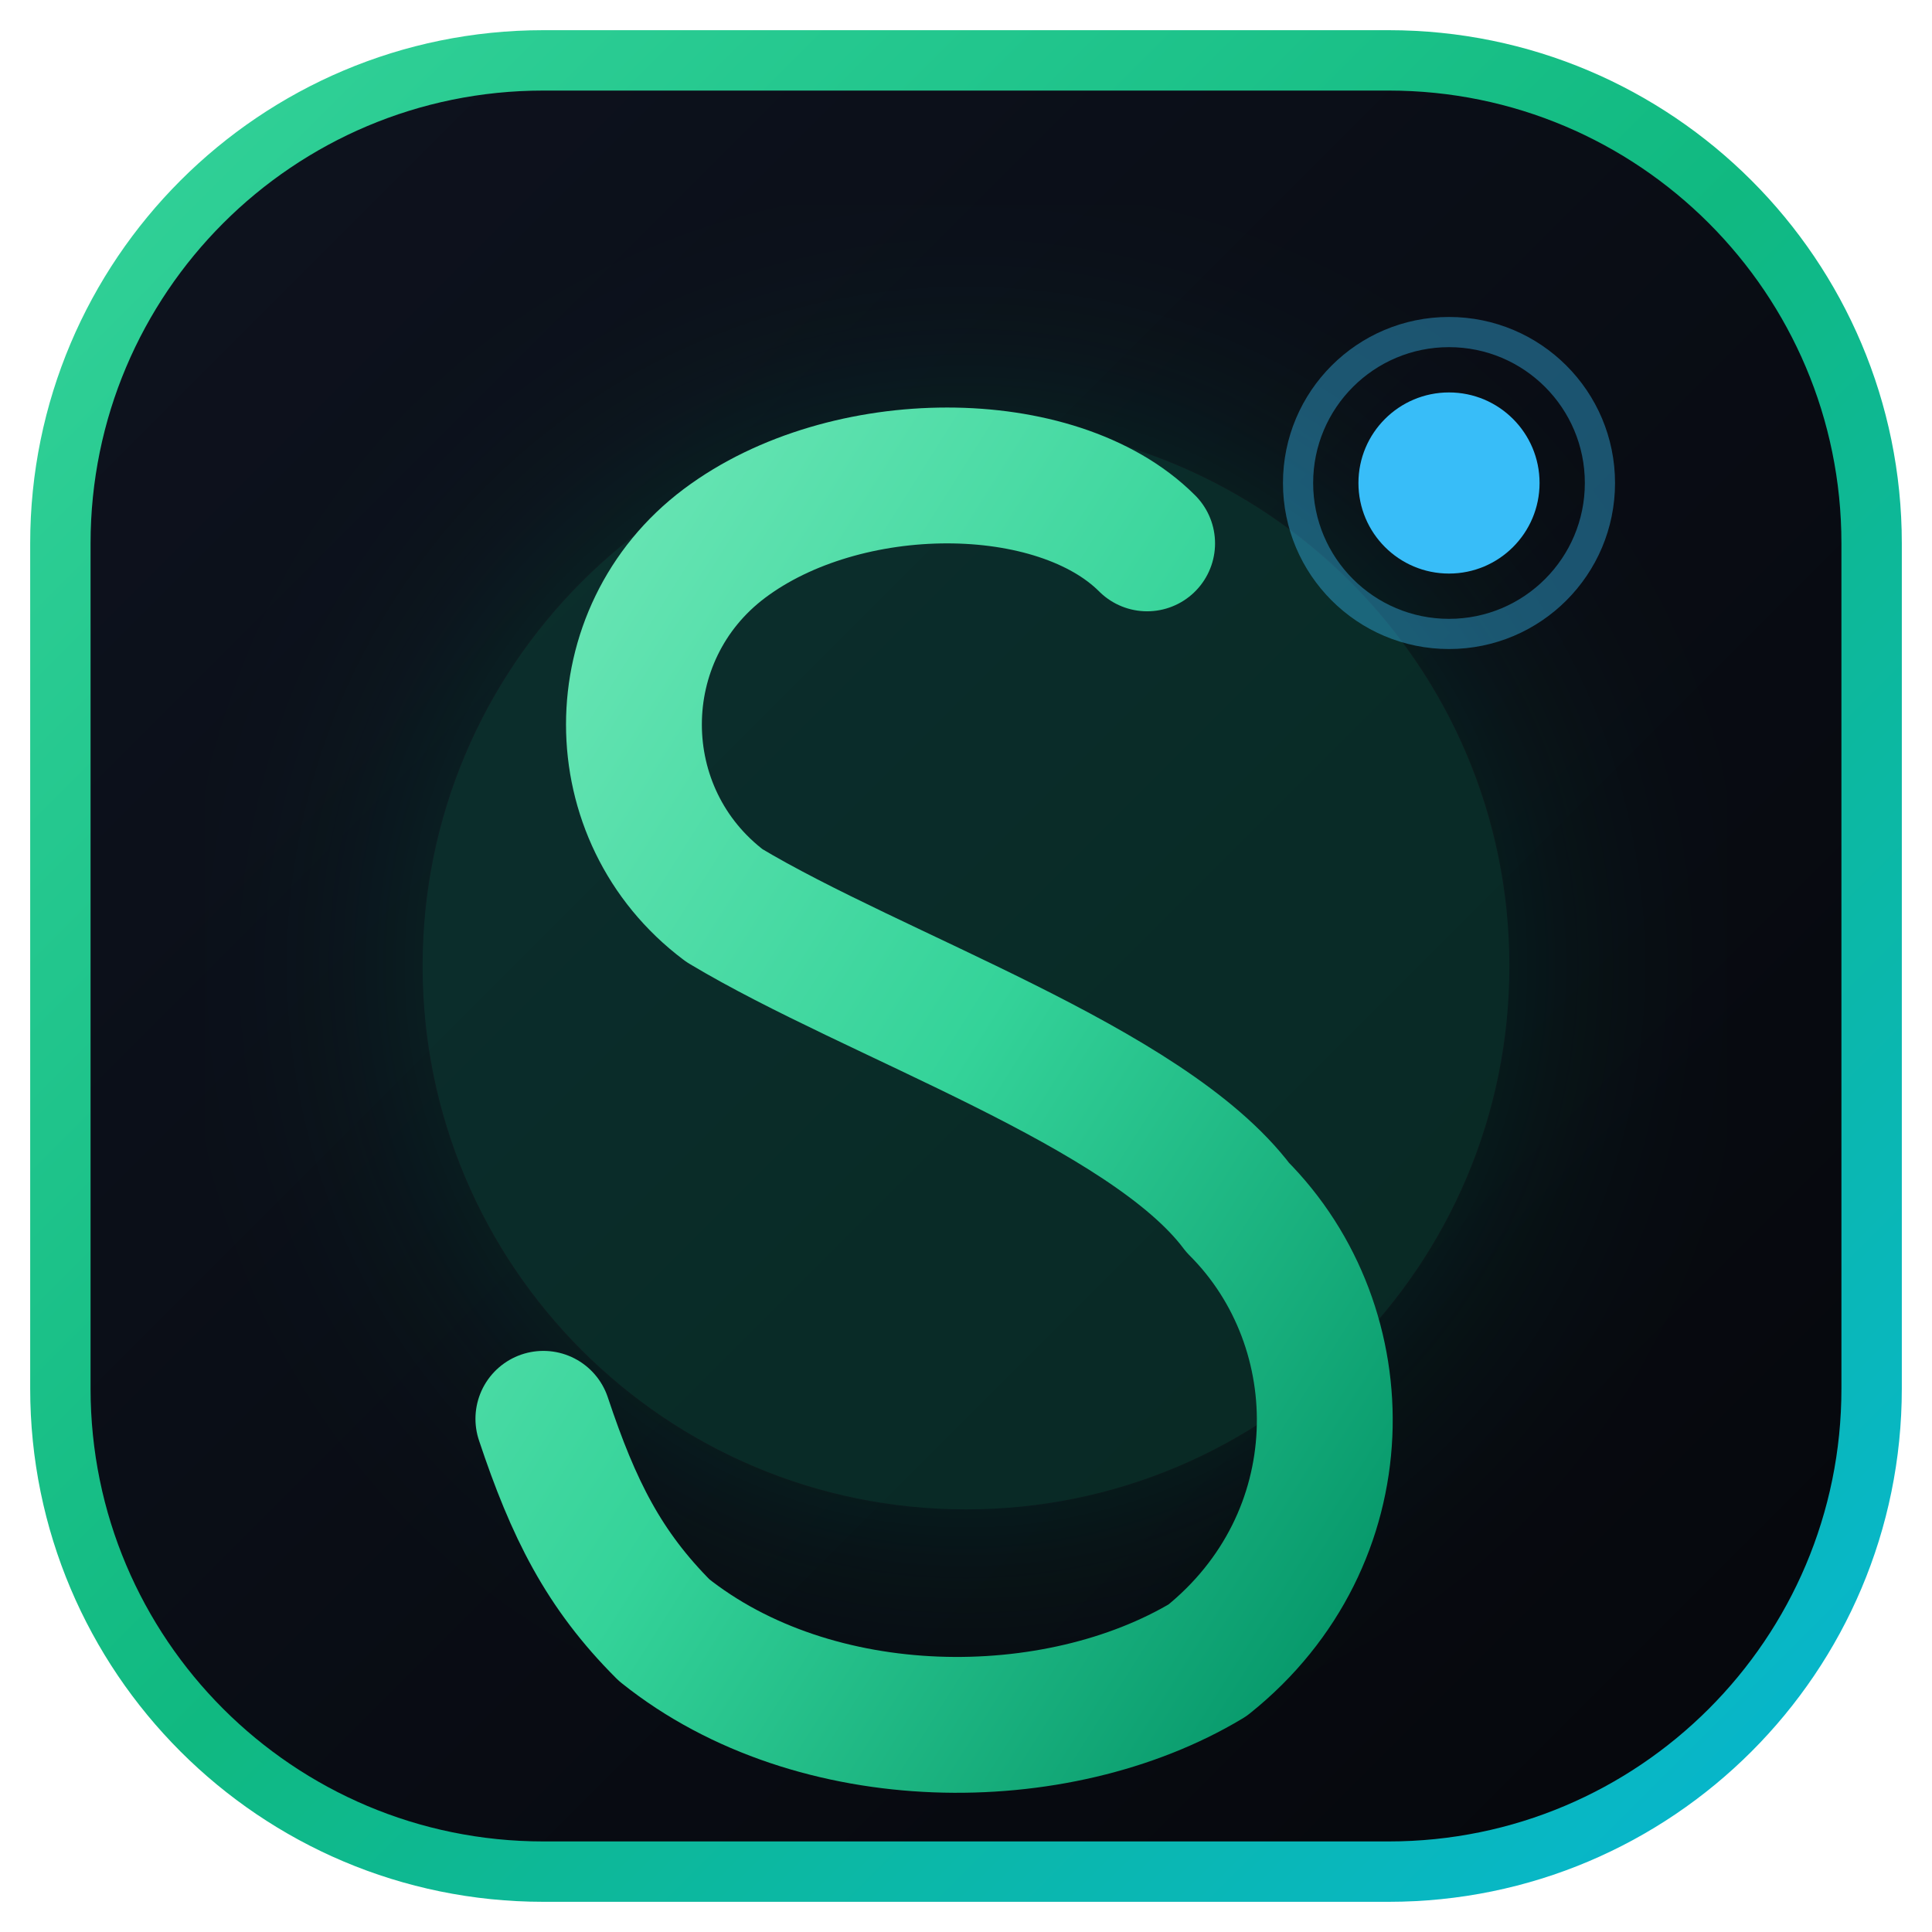
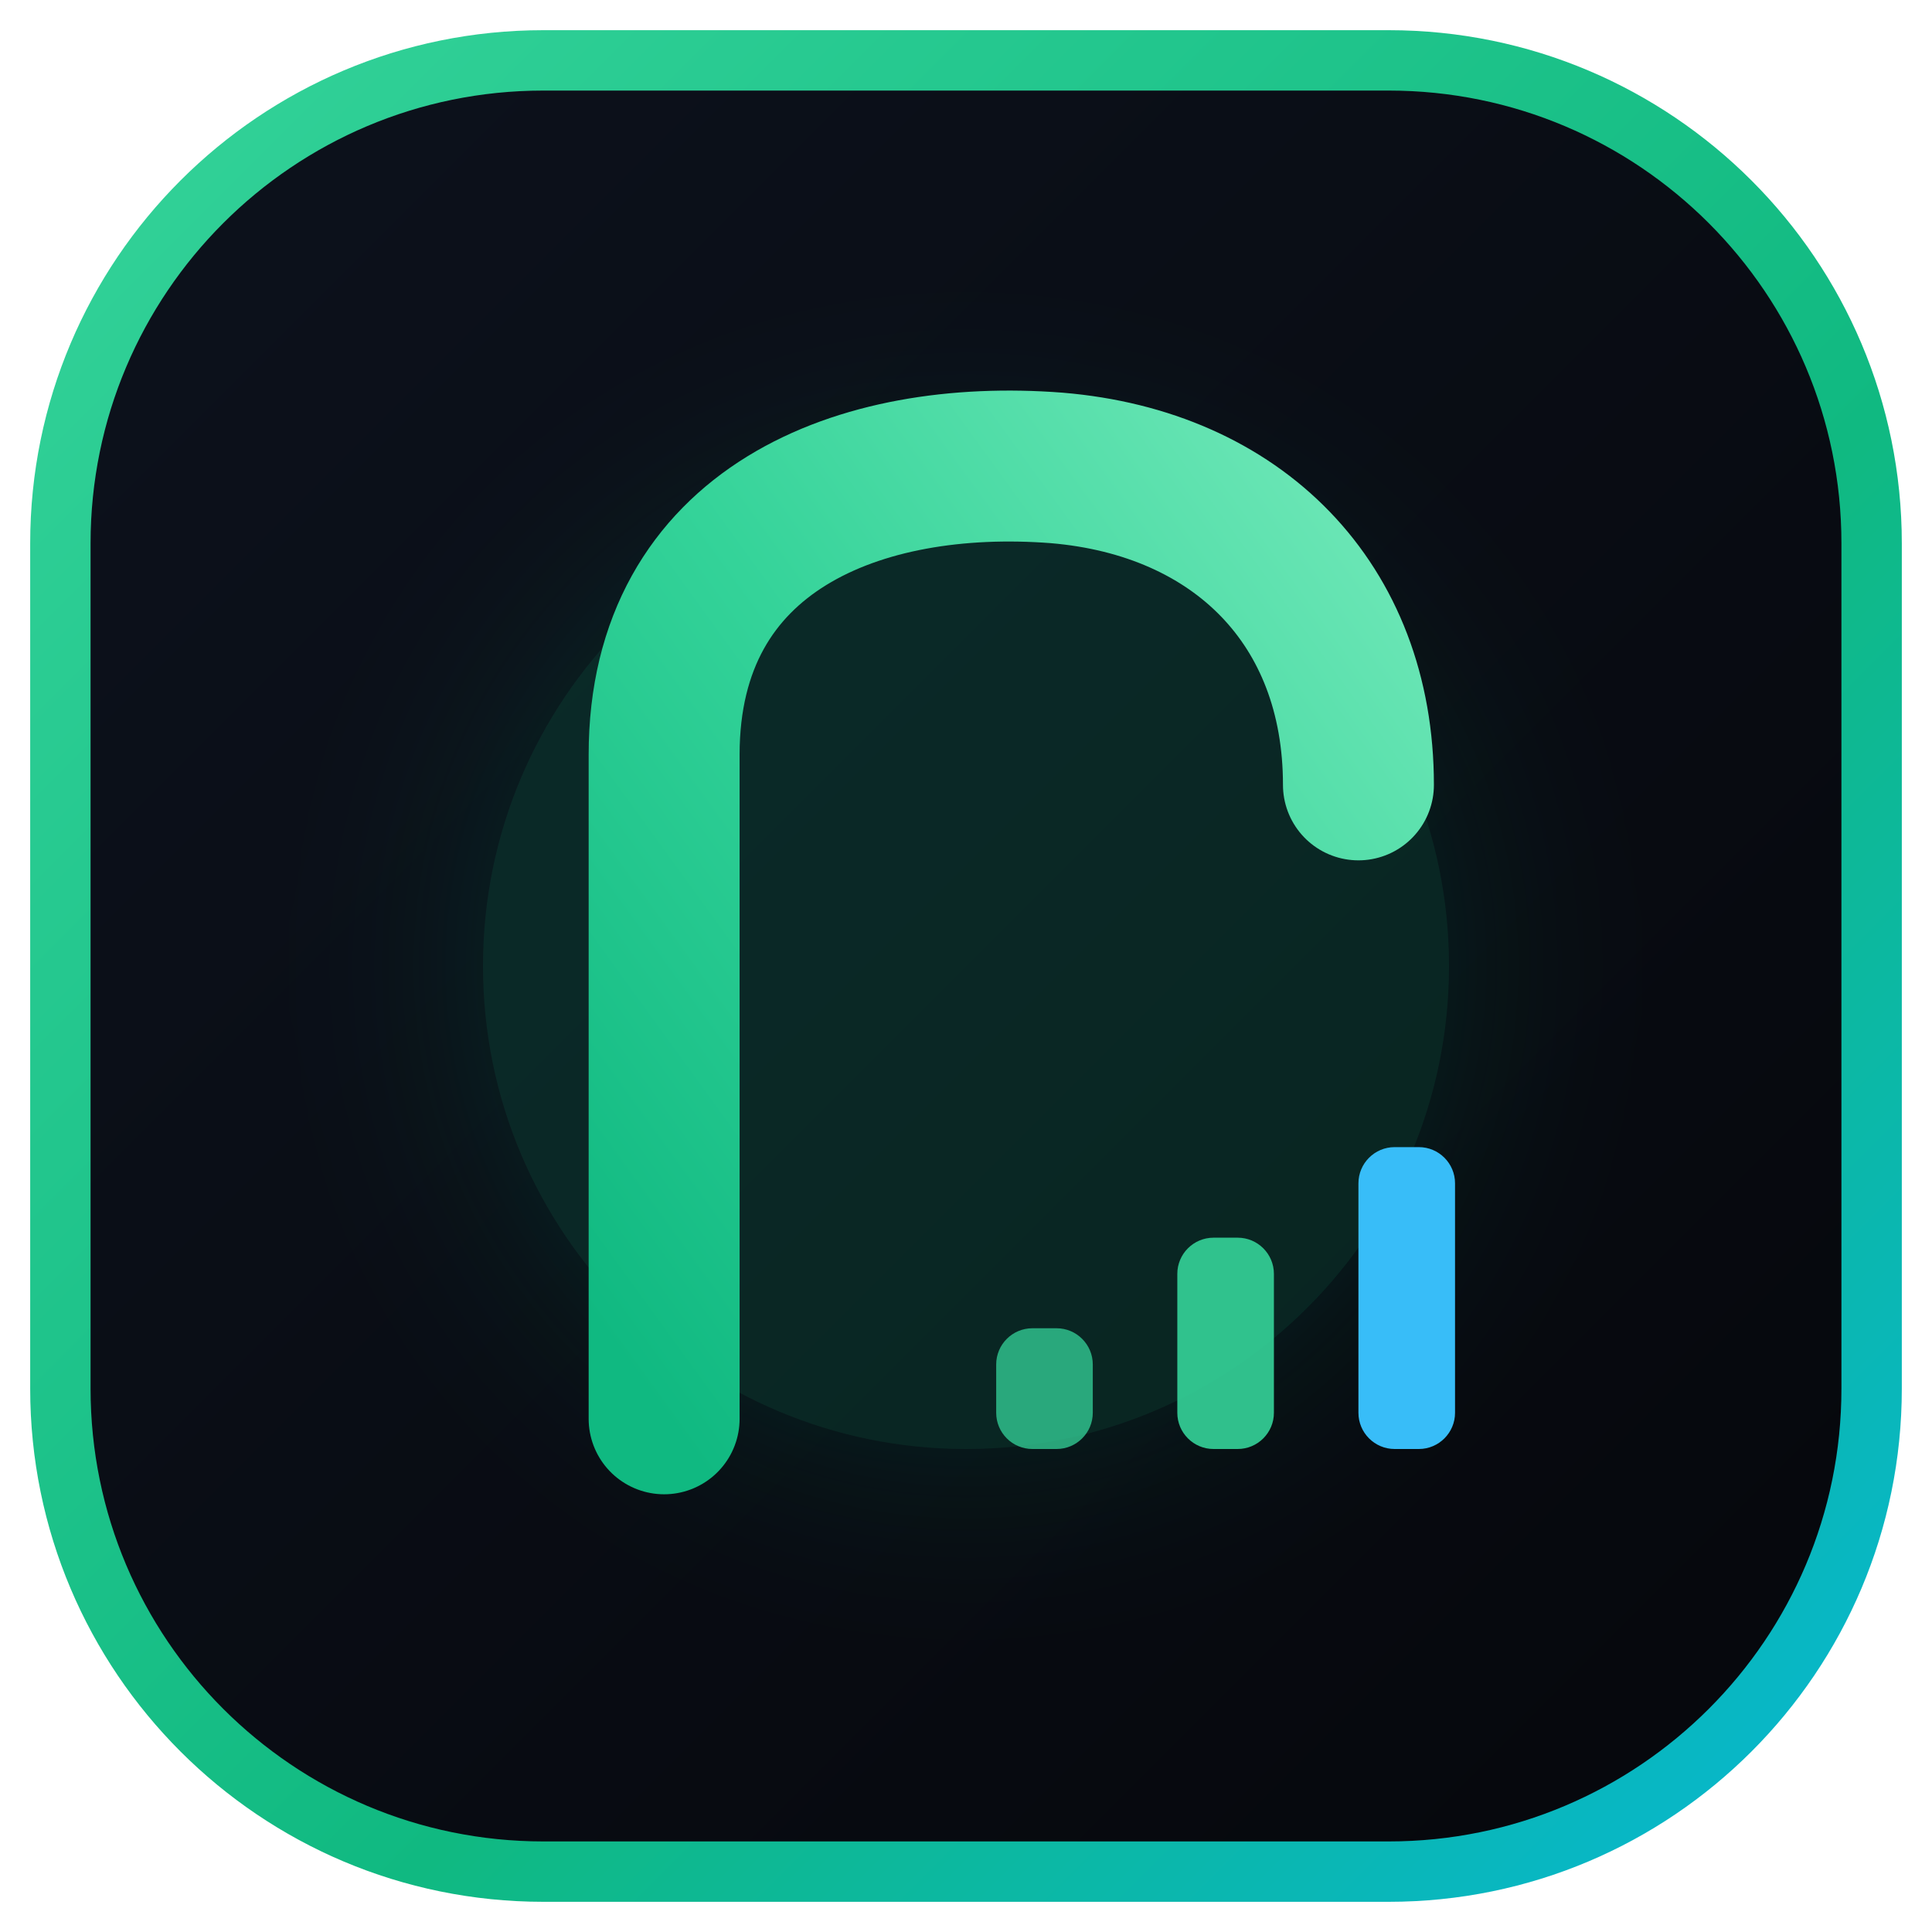
<svg xmlns="http://www.w3.org/2000/svg" viewBox="0 0 64 64" fill="none">
  <defs>
-     <linearGradient id="bg-grad" x1="0%" y1="0%" x2="100%" y2="100%">
-       <stop offset="0%" stop-color="#0E131F" />
+     <linearGradient id="fav-bg" x1="0%" y1="0%" x2="100%" y2="100%">
+       <stop offset="0%" stop-color="#0D121D" />
      <stop offset="100%" stop-color="#05070B" />
    </linearGradient>
-     <linearGradient id="border-grad" x1="0%" y1="0%" x2="100%" y2="100%">
+     <linearGradient id="fav-border" x1="0%" y1="0%" x2="100%" y2="100%">
      <stop offset="0%" stop-color="#34D399" />
-       <stop offset="50%" stop-color="#10B981" />
+       <stop offset="60%" stop-color="#10B981" />
      <stop offset="100%" stop-color="#06B6D4" />
    </linearGradient>
-     <linearGradient id="accent-grad" x1="0%" y1="0%" x2="100%" y2="100%">
-       <stop offset="0%" stop-color="#6EE7B7" />
+     <linearGradient id="hryvnia-stem" x1="0%" y1="100%" x2="100%" y2="0%">
+       <stop offset="0%" stop-color="#10B981" />
      <stop offset="50%" stop-color="#34D399" />
-       <stop offset="100%" stop-color="#059669" />
+       <stop offset="100%" stop-color="#6EE7B7" />
    </linearGradient>
-     <linearGradient id="bar-grad" x1="0%" y1="0%" x2="100%" y2="0%">
+     <linearGradient id="hryvnia-bars" x1="0%" y1="0%" x2="100%" y2="0%">
      <stop offset="0%" stop-color="#34D399" />
      <stop offset="100%" stop-color="#38BDF8" />
    </linearGradient>
-     <filter id="glow" x="-20%" y="-20%" width="140%" height="140%">
-       <feGaussianBlur stdDeviation="4" result="blur" />
+     <filter id="ambient-glow" x="-20%" y="-20%" width="140%" height="140%">
+       <feGaussianBlur stdDeviation="3.5" result="blur" />
      <feComposite in="SourceGraphic" in2="blur" operator="over" />
    </filter>
  </defs>
-   <rect x="2" y="2" width="60" height="60" rx="16" fill="url(#bg-grad)" stroke="url(#border-grad)" stroke-width="2" />
-   <circle cx="32" cy="32" r="18" fill="#10B981" opacity="0.18" filter="url(#glow)" />
-   <circle cx="48" cy="16" r="3" fill="#38BDF8" />
-   <circle cx="48" cy="16" r="5" stroke="#38BDF8" stroke-width="1" opacity="0.4" />
-   <g transform="translate(32, 33)">
-     <path d="M 6 -15 C 3 -18 -4 -18 -8 -15 C -12 -12 -12 -6 -8 -3 C -3 0 6 3 9 7 C 13 11 13 18 8 22 C 3 25 -5 25 -10 21 C -12 19 -13 17 -14 14" fill="none" stroke="url(#accent-grad)" stroke-width="4.5" stroke-linecap="round" stroke-linejoin="round" />
-     <line x1="-15" y1="-3" x2="15" y2="-3" stroke="url(#bar-grad)" stroke-width="3.5" stroke-linecap="round" />
-     <line x1="-15" y1="5" x2="15" y2="5" stroke="url(#bar-grad)" stroke-width="3.5" stroke-linecap="round" />
+   <rect x="2" y="2" width="60" height="60" rx="16" fill="url(#fav-bg)" stroke="url(#fav-border)" stroke-width="2" />
+   <circle cx="32" cy="32" r="16" fill="#10B981" opacity="0.16" filter="url(#ambient-glow)" />
+   <g>
+     <path d="M 22 47 L 22 25 C 22 17.5 28.5 15 35 15.5 C 41 16 45 20 45 26" fill="none" stroke="url(#hryvnia-stem)" stroke-width="5" stroke-linecap="round" stroke-linejoin="round" />
+     <line x1="12" y1="28" x2="47" y2="28" stroke="url(#hryvnia-bars)" stroke-width="3.8" stroke-linecap="round" />
+     <line x1="12" y1="36" x2="47" y2="36" stroke="url(#hryvnia-bars)" stroke-width="3.8" stroke-linecap="round" />
+     <rect x="33" y="44" width="3.2" height="4" rx="1.2" fill="#34D399" opacity="0.75" />
+     <rect x="39" y="41" width="3.2" height="7" rx="1.2" fill="#34D399" opacity="0.9" />
+     <rect x="45" y="38" width="3.2" height="10" rx="1.2" fill="#38BDF8" />
  </g>
</svg>
